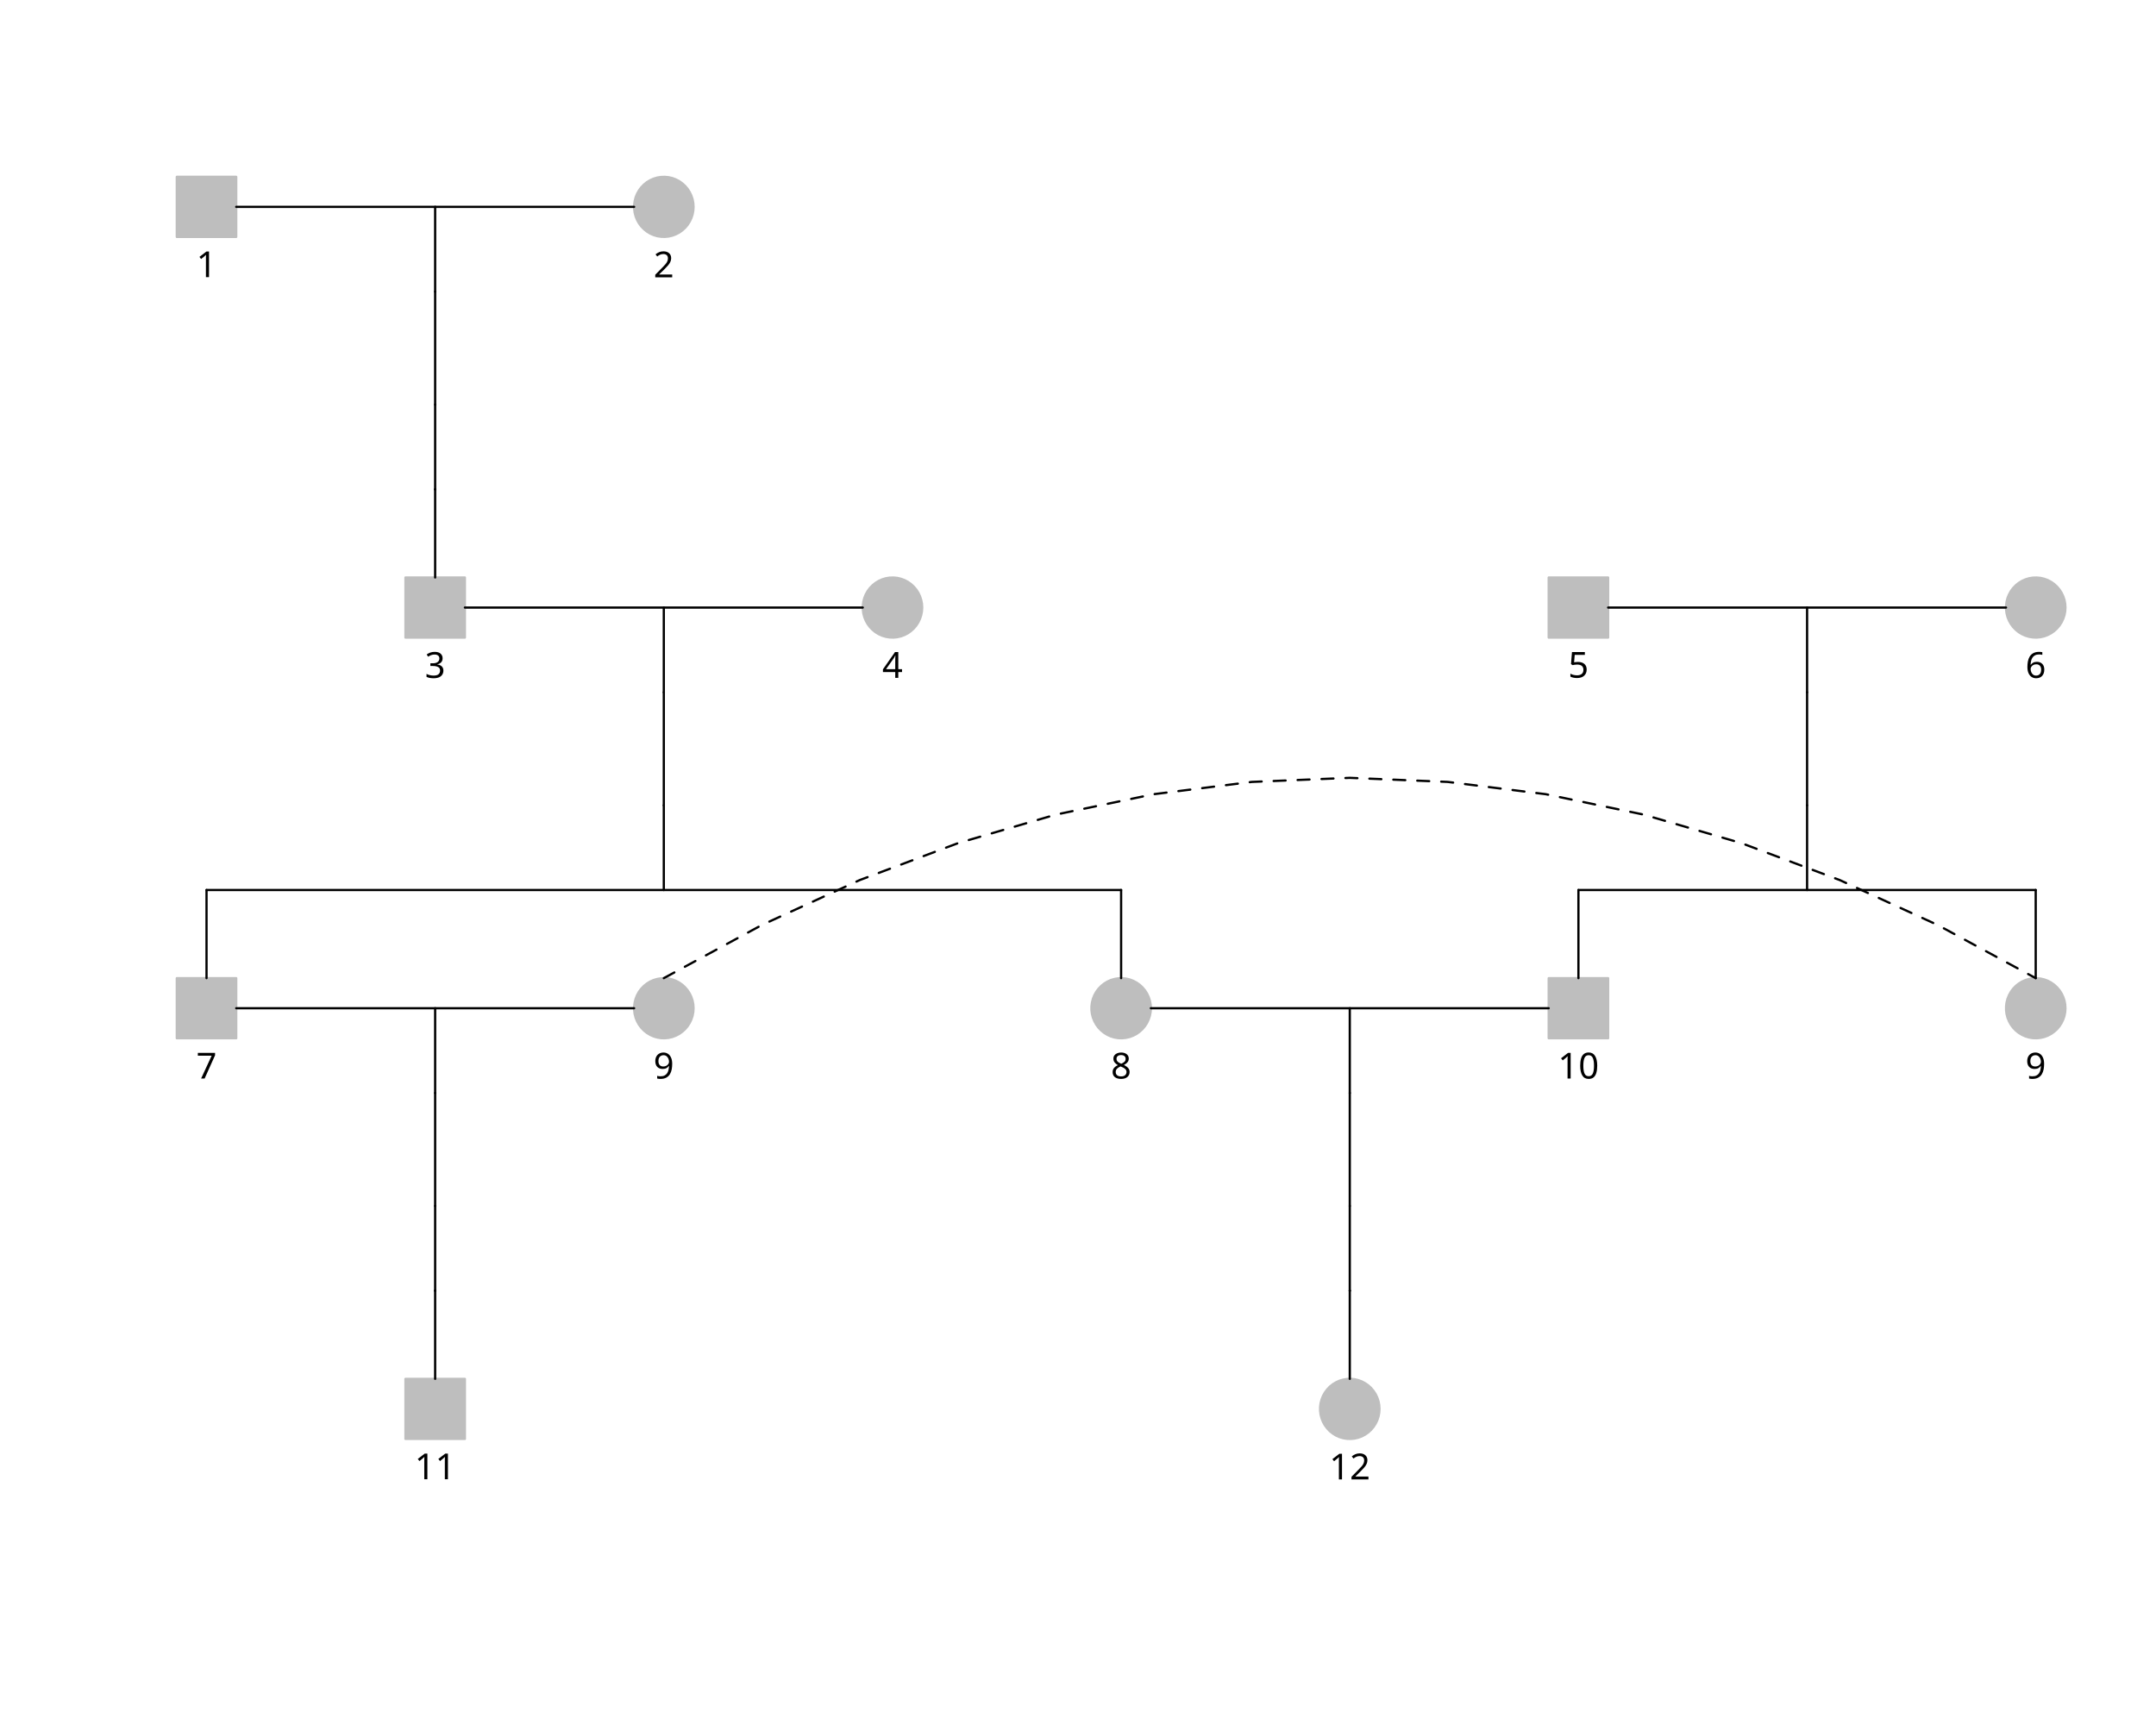
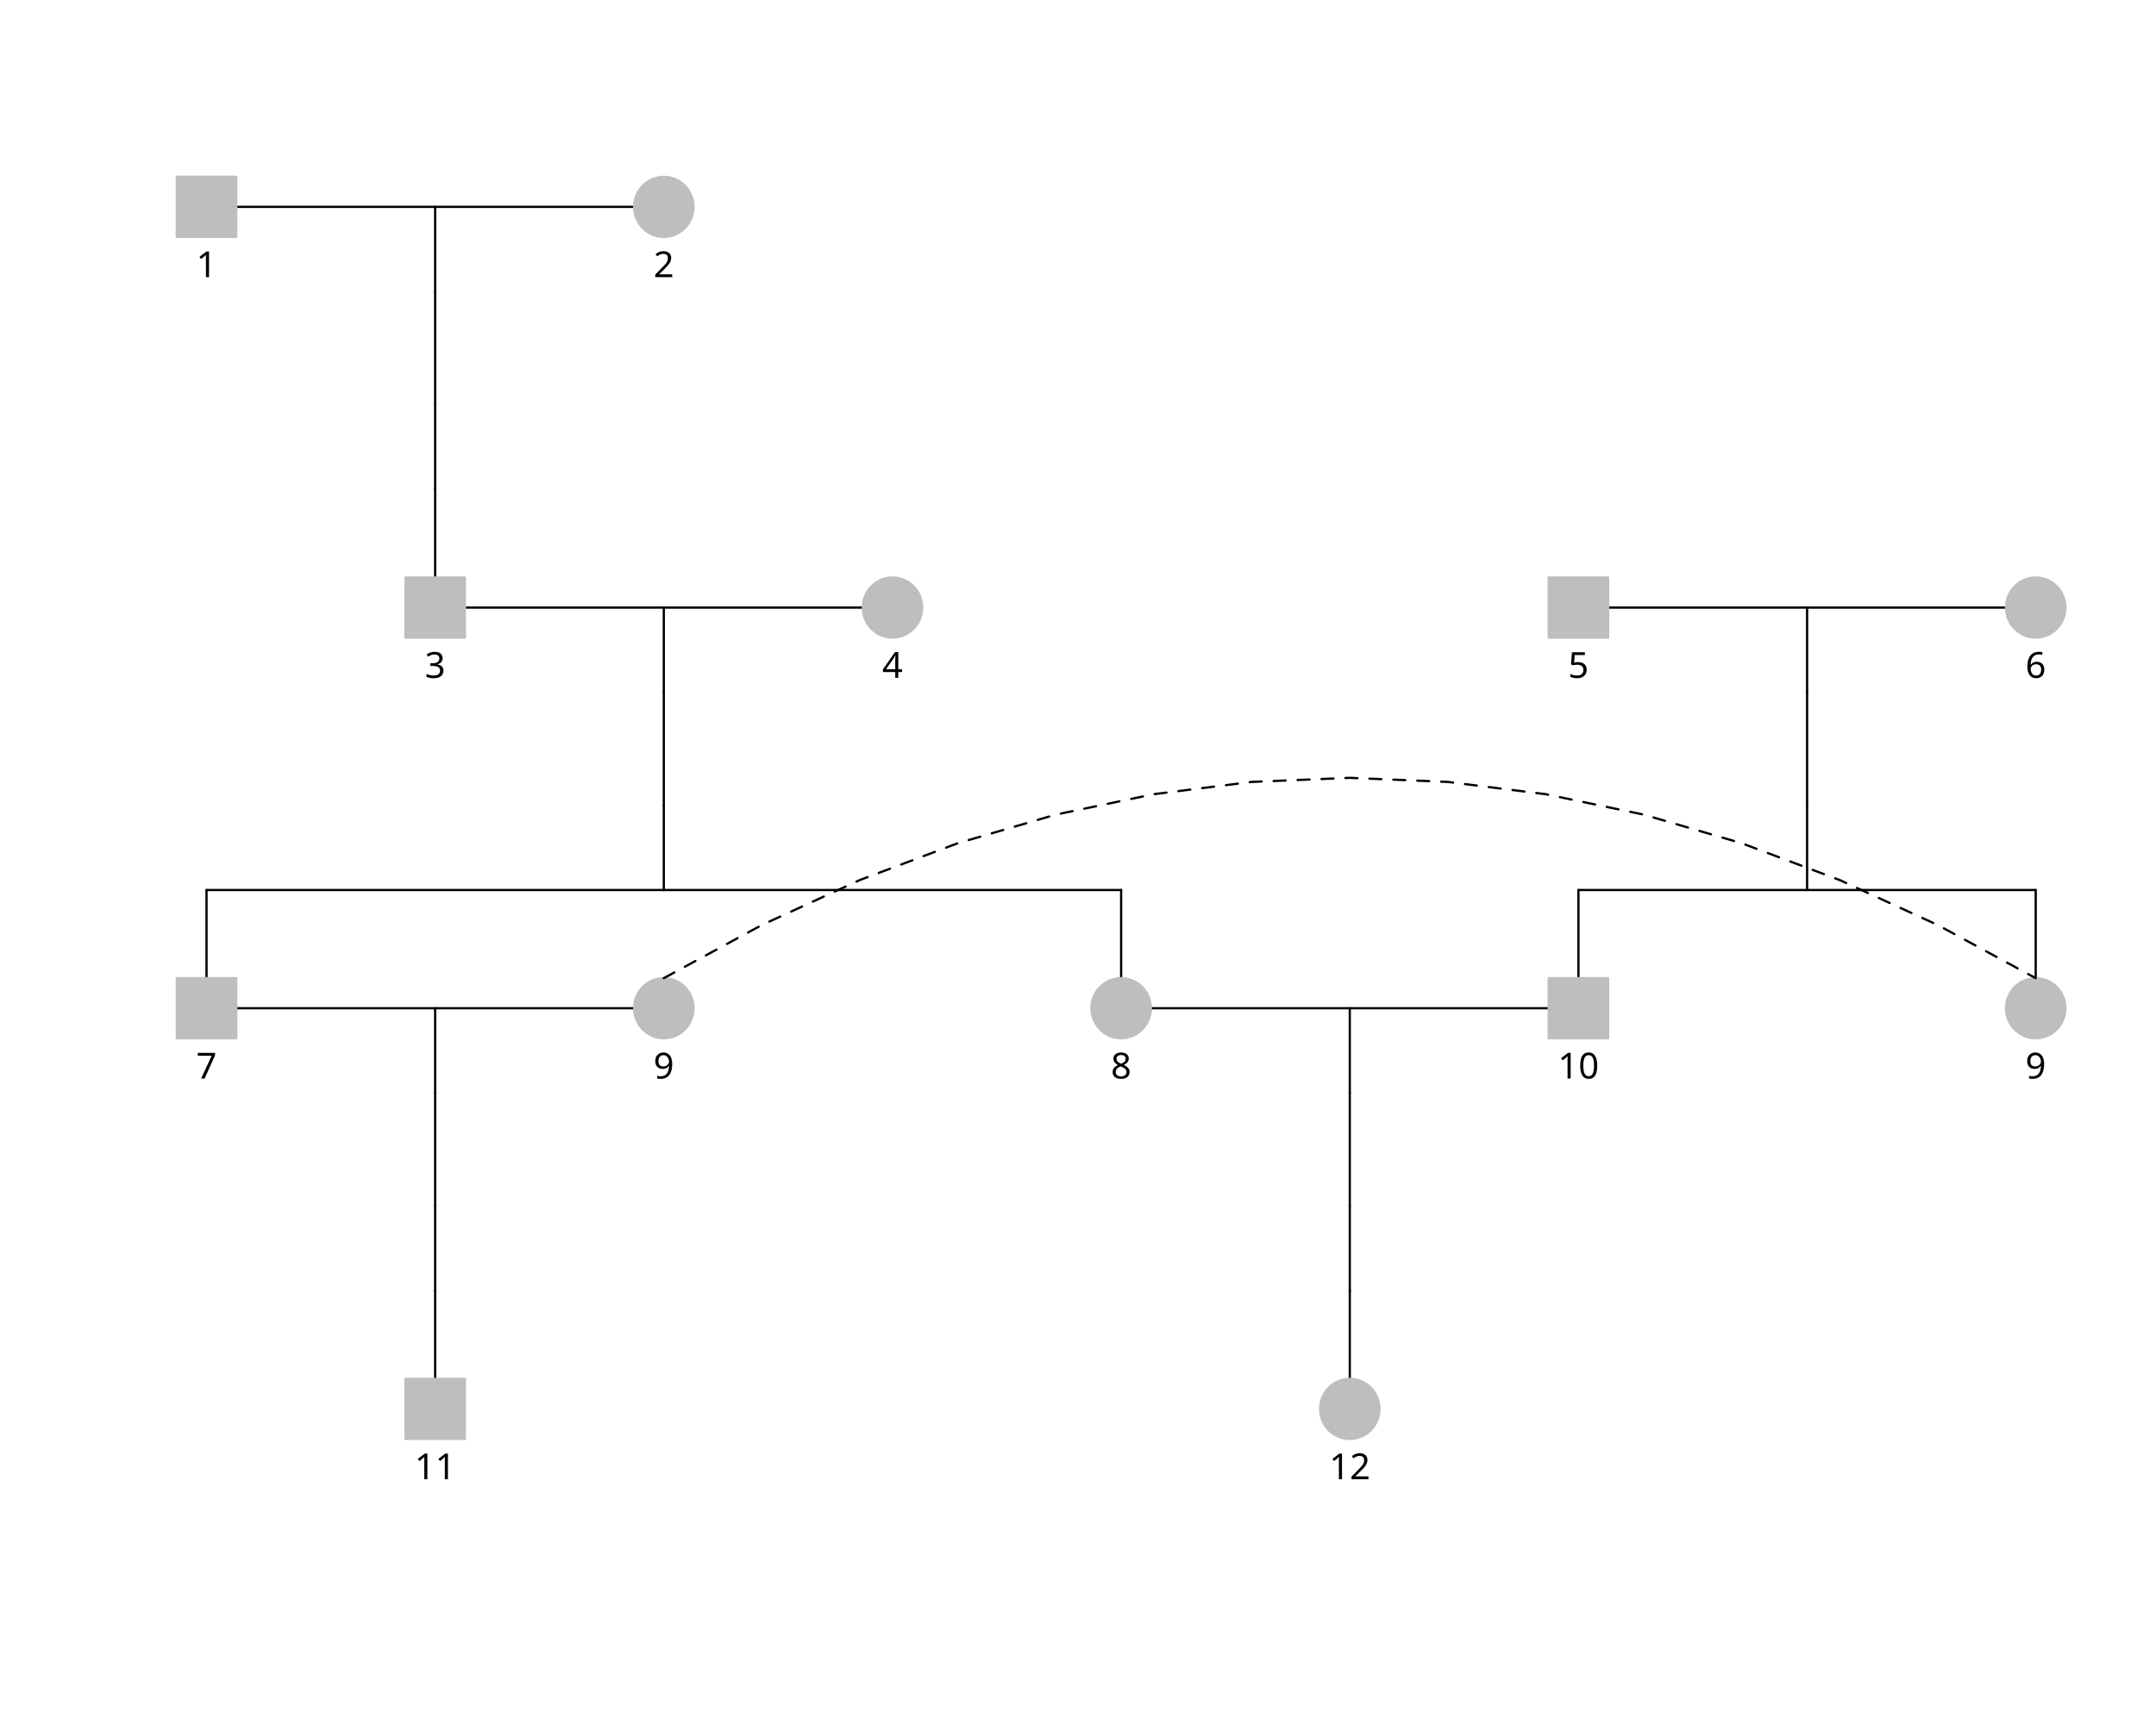
<svg xmlns="http://www.w3.org/2000/svg" class="svglite" data-engine-version="2.0" width="720.00pt" height="576.00pt" viewBox="0 0 720.00 576.00">
  <defs>
    <style type="text/css">
    .svglite line, .svglite polyline, .svglite polygon, .svglite path, .svglite rect, .svglite circle {
      fill: none;
      stroke: #000000;
      stroke-linecap: round;
      stroke-linejoin: round;
      stroke-miterlimit: 10.00;
    }
  </style>
  </defs>
  <rect width="100%" height="100%" style="stroke: none; fill: #FFFFFF;" />
  <defs>
    <clipPath id="cpMC4wMHw3MjAuMDB8MC4wMHw1NzYuMDA=">
      <rect x="0.00" y="0.00" width="720.00" height="576.00" />
    </clipPath>
  </defs>
  <g clip-path="url(#cpMC4wMHw3MjAuMDB8MC4wMHw1NzYuMDA=)">
-     <polygon points="59.04,59.04 59.04,79.11 78.89,79.11 78.89,59.04 " style="stroke-width: 0.75; stroke: #BEBEBE; fill: #BEBEBE;" />
-     <polygon points="135.40,192.83 135.40,212.90 155.25,212.90 155.25,192.83 " style="stroke-width: 0.75; stroke: #BEBEBE; fill: #BEBEBE;" />
-     <polygon points="59.04,326.62 59.04,346.69 78.89,346.69 78.89,326.62 " style="stroke-width: 0.75; stroke: #BEBEBE; fill: #BEBEBE;" />
-     <polygon points="135.40,460.42 135.40,480.48 155.25,480.48 155.25,460.42 " style="stroke-width: 0.75; stroke: #BEBEBE; fill: #BEBEBE;" />
-     <polygon points="231.61,69.07 231.53,70.36 231.29,71.62 230.88,72.84 230.33,74.00 229.64,75.08 228.81,76.06 227.87,76.92 226.83,77.66 225.70,78.25 224.51,78.69 223.27,78.98 222.00,79.10 220.73,79.06 219.47,78.86 218.25,78.49 217.09,77.97 216.00,77.30 215.01,76.50 214.12,75.58 213.36,74.55 212.74,73.43 212.26,72.24 211.94,70.99 211.78,69.72 211.78,68.43 211.94,67.16 212.26,65.91 212.74,64.72 213.36,63.60 214.12,62.57 215.01,61.65 216.00,60.84 217.09,60.18 218.25,59.66 219.47,59.29 220.73,59.09 222.00,59.05 223.27,59.17 224.51,59.45 225.70,59.90 226.83,60.49 227.87,61.23 228.81,62.09 229.64,63.07 230.33,64.15 230.88,65.31 231.29,66.53 231.53,67.79 231.61,69.07 " style="stroke-width: 0.75; stroke: #BEBEBE; fill: #BEBEBE;" />
-     <polygon points="307.97,202.87 307.89,204.15 307.64,205.41 307.24,206.63 306.69,207.79 306.00,208.87 305.17,209.85 304.23,210.71 303.19,211.45 302.06,212.04 300.87,212.49 299.63,212.77 298.36,212.90 297.09,212.85 295.83,212.65 294.61,212.28 293.45,211.76 292.36,211.10 291.37,210.29 290.48,209.37 289.72,208.34 289.10,207.22 288.62,206.03 288.30,204.78 288.14,203.51 288.14,202.22 288.30,200.95 288.62,199.70 289.10,198.51 289.72,197.39 290.48,196.36 291.37,195.44 292.36,194.64 293.45,193.97 294.61,193.45 295.83,193.08 297.09,192.88 298.36,192.84 299.63,192.96 300.87,193.25 302.06,193.69 303.19,194.29 304.23,195.02 305.17,195.89 306.00,196.86 306.69,197.94 307.24,199.10 307.64,200.32 307.89,201.58 307.97,202.87 " style="stroke-width: 0.75; stroke: #BEBEBE; fill: #BEBEBE;" />
-     <polygon points="231.61,336.66 231.53,337.94 231.29,339.20 230.88,340.42 230.33,341.58 229.64,342.66 228.81,343.64 227.87,344.50 226.83,345.24 225.70,345.83 224.51,346.28 223.27,346.56 222.00,346.69 220.73,346.65 219.47,346.44 218.25,346.08 217.09,345.55 216.00,344.89 215.01,344.09 214.12,343.16 213.36,342.13 212.74,341.01 212.26,339.82 211.94,338.58 211.78,337.30 211.78,336.02 211.94,334.74 212.26,333.50 212.74,332.30 213.36,331.18 214.12,330.15 215.01,329.23 216.00,328.43 217.09,327.76 218.25,327.24 219.47,326.88 220.73,326.67 222.00,326.63 223.27,326.75 224.51,327.04 225.70,327.48 226.83,328.08 227.87,328.81 228.81,329.68 229.64,330.66 230.33,331.73 230.88,332.89 231.29,334.11 231.53,335.37 231.61,336.66 " style="stroke-width: 0.75; stroke: #BEBEBE; fill: #BEBEBE;" />
-     <polygon points="460.68,470.45 460.60,471.73 460.36,473.00 459.96,474.22 459.41,475.37 458.71,476.45 457.89,477.43 456.95,478.30 455.90,479.03 454.78,479.63 453.58,480.07 452.34,480.36 451.08,480.48 449.81,480.44 448.55,480.23 447.33,479.87 446.17,479.35 445.08,478.68 444.08,477.88 443.20,476.95 442.44,475.92 441.81,474.80 441.34,473.61 441.01,472.37 440.85,471.09 440.85,469.81 441.01,468.53 441.34,467.29 441.81,466.10 442.44,464.98 443.20,463.95 444.08,463.02 445.08,462.22 446.17,461.55 447.33,461.03 448.55,460.67 449.81,460.46 451.08,460.42 452.34,460.54 453.58,460.83 454.78,461.27 455.90,461.87 456.95,462.60 457.89,463.47 458.71,464.45 459.41,465.53 459.96,466.68 460.36,467.90 460.60,469.17 460.68,470.45 " style="stroke-width: 0.75; stroke: #BEBEBE; fill: #BEBEBE;" />
-     <polygon points="517.19,192.83 517.19,212.90 537.04,212.90 537.04,192.83 " style="stroke-width: 0.75; stroke: #BEBEBE; fill: #BEBEBE;" />
-     <polygon points="384.33,336.66 384.25,337.94 384.00,339.20 383.60,340.42 383.05,341.58 382.36,342.66 381.53,343.64 380.59,344.50 379.55,345.24 378.42,345.83 377.22,346.28 375.98,346.56 374.72,346.69 373.45,346.65 372.19,346.44 370.97,346.08 369.81,345.55 368.72,344.89 367.73,344.09 366.84,343.16 366.08,342.13 365.46,341.01 364.98,339.82 364.66,338.58 364.49,337.30 364.49,336.02 364.66,334.74 364.98,333.50 365.46,332.30 366.08,331.18 366.84,330.15 367.73,329.23 368.72,328.43 369.81,327.76 370.97,327.24 372.19,326.88 373.45,326.67 374.72,326.63 375.98,326.75 377.22,327.04 378.42,327.48 379.55,328.08 380.59,328.81 381.53,329.68 382.36,330.66 383.05,331.73 383.60,332.89 384.00,334.11 384.25,335.37 384.33,336.66 " style="stroke-width: 0.75; stroke: #BEBEBE; fill: #BEBEBE;" />
-     <polygon points="689.76,202.87 689.68,204.15 689.44,205.41 689.03,206.63 688.48,207.79 687.79,208.87 686.96,209.85 686.02,210.71 684.98,211.45 683.85,212.04 682.66,212.49 681.42,212.77 680.15,212.90 678.88,212.85 677.62,212.65 676.41,212.28 675.24,211.76 674.15,211.10 673.16,210.29 672.27,209.37 671.51,208.34 670.89,207.22 670.41,206.03 670.09,204.78 669.93,203.51 669.93,202.22 670.09,200.95 670.41,199.70 670.89,198.51 671.51,197.39 672.27,196.36 673.16,195.44 674.15,194.64 675.24,193.97 676.41,193.45 677.62,193.08 678.88,192.88 680.15,192.84 681.42,192.96 682.66,193.25 683.85,193.69 684.98,194.29 686.02,195.02 686.96,195.89 687.79,196.86 688.48,197.94 689.03,199.10 689.44,200.32 689.68,201.58 689.76,202.87 " style="stroke-width: 0.75; stroke: #BEBEBE; fill: #BEBEBE;" />
-     <polygon points="517.19,326.62 517.19,346.69 537.04,346.69 537.04,326.62 " style="stroke-width: 0.75; stroke: #BEBEBE; fill: #BEBEBE;" />
-     <polygon points="689.76,336.66 689.68,337.94 689.44,339.20 689.03,340.42 688.48,341.58 687.79,342.66 686.96,343.64 686.02,344.50 684.98,345.24 683.85,345.83 682.66,346.28 681.42,346.56 680.15,346.69 678.88,346.65 677.62,346.44 676.41,346.08 675.24,345.55 674.15,344.89 673.16,344.09 672.27,343.16 671.51,342.13 670.89,341.01 670.41,339.82 670.09,338.58 669.93,337.30 669.93,336.02 670.09,334.74 670.41,333.50 670.89,332.30 671.51,331.18 672.27,330.15 673.16,329.23 674.15,328.43 675.24,327.76 676.41,327.24 677.62,326.88 678.88,326.67 680.15,326.63 681.42,326.75 682.66,327.04 683.85,327.48 684.98,328.08 686.02,328.81 686.96,329.68 687.79,330.66 688.48,331.73 689.03,332.89 689.44,334.11 689.68,335.37 689.76,336.66 " style="stroke-width: 0.75; stroke: #BEBEBE; fill: #BEBEBE;" />
-     <text x="68.97" y="92.55" text-anchor="middle" style="font-size: 12.00px; font-family: sans;" textLength="6.67px" lengthAdjust="spacingAndGlyphs">1</text>
-     <text x="145.32" y="226.35" text-anchor="middle" style="font-size: 12.00px; font-family: sans;" textLength="6.67px" lengthAdjust="spacingAndGlyphs">3</text>
-     <text x="68.97" y="360.13" text-anchor="middle" style="font-size: 12.00px; font-family: sans;" textLength="6.67px" lengthAdjust="spacingAndGlyphs">7</text>
-     <text x="145.32" y="493.93" text-anchor="middle" style="font-size: 12.00px; font-family: sans;" textLength="13.35px" lengthAdjust="spacingAndGlyphs">11</text>
-     <text x="221.68" y="92.61" text-anchor="middle" style="font-size: 12.00px; font-family: sans;" textLength="6.67px" lengthAdjust="spacingAndGlyphs">2</text>
-     <text x="298.04" y="226.34" text-anchor="middle" style="font-size: 12.00px; font-family: sans;" textLength="6.67px" lengthAdjust="spacingAndGlyphs">4</text>
-     <text x="221.68" y="360.14" text-anchor="middle" style="font-size: 12.00px; font-family: sans;" textLength="6.67px" lengthAdjust="spacingAndGlyphs">9</text>
-     <text x="450.76" y="493.99" text-anchor="middle" style="font-size: 12.00px; font-family: sans;" textLength="13.35px" lengthAdjust="spacingAndGlyphs">12</text>
-     <text x="527.12" y="226.28" text-anchor="middle" style="font-size: 12.00px; font-family: sans;" textLength="6.67px" lengthAdjust="spacingAndGlyphs">5</text>
-     <text x="374.40" y="360.14" text-anchor="middle" style="font-size: 12.00px; font-family: sans;" textLength="6.67px" lengthAdjust="spacingAndGlyphs">8</text>
-     <text x="679.83" y="226.35" text-anchor="middle" style="font-size: 12.00px; font-family: sans;" textLength="6.67px" lengthAdjust="spacingAndGlyphs">6</text>
-     <text x="527.12" y="360.14" text-anchor="middle" style="font-size: 12.00px; font-family: sans;" textLength="13.35px" lengthAdjust="spacingAndGlyphs">10</text>
-     <text x="679.83" y="360.14" text-anchor="middle" style="font-size: 12.00px; font-family: sans;" textLength="6.67px" lengthAdjust="spacingAndGlyphs">9</text>
    <line x1="78.89" y1="69.07" x2="211.76" y2="69.07" style="stroke-width: 0.75;" />
    <line x1="155.25" y1="202.87" x2="288.12" y2="202.87" style="stroke-width: 0.75;" />
    <line x1="78.89" y1="336.66" x2="211.76" y2="336.66" style="stroke-width: 0.75;" />
    <line x1="537.04" y1="202.87" x2="669.91" y2="202.87" style="stroke-width: 0.75;" />
    <line x1="384.33" y1="336.66" x2="517.19" y2="336.66" style="stroke-width: 0.75;" />
    <line x1="145.32" y1="192.83" x2="145.32" y2="163.40" style="stroke-width: 0.75;" />
    <line x1="145.32" y1="163.40" x2="145.32" y2="163.40" style="stroke-width: 0.75;" />
    <line x1="145.32" y1="163.40" x2="145.32" y2="135.10" style="stroke-width: 0.75;" />
    <line x1="145.32" y1="135.10" x2="145.32" y2="97.37" style="stroke-width: 0.75;" />
    <line x1="145.32" y1="97.37" x2="145.32" y2="69.07" style="stroke-width: 0.75;" />
    <line x1="68.97" y1="326.62" x2="68.97" y2="297.19" style="stroke-width: 0.75;" />
    <line x1="374.40" y1="326.62" x2="374.40" y2="297.19" style="stroke-width: 0.75;" />
    <line x1="68.97" y1="297.19" x2="374.40" y2="297.19" style="stroke-width: 0.75;" />
    <line x1="221.68" y1="297.19" x2="221.68" y2="268.89" style="stroke-width: 0.75;" />
    <line x1="221.68" y1="268.89" x2="221.68" y2="231.16" style="stroke-width: 0.75;" />
    <line x1="221.68" y1="231.16" x2="221.68" y2="202.87" style="stroke-width: 0.75;" />
    <line x1="527.12" y1="326.62" x2="527.12" y2="297.19" style="stroke-width: 0.75;" />
    <line x1="679.83" y1="326.62" x2="679.83" y2="297.19" style="stroke-width: 0.75;" />
    <line x1="527.12" y1="297.19" x2="679.83" y2="297.19" style="stroke-width: 0.75;" />
    <line x1="603.48" y1="297.19" x2="603.48" y2="268.89" style="stroke-width: 0.75;" />
    <line x1="603.48" y1="268.89" x2="603.48" y2="231.16" style="stroke-width: 0.75;" />
    <line x1="603.48" y1="231.16" x2="603.48" y2="202.87" style="stroke-width: 0.75;" />
    <line x1="145.32" y1="460.42" x2="145.32" y2="430.98" style="stroke-width: 0.75;" />
    <line x1="145.32" y1="430.98" x2="145.32" y2="430.98" style="stroke-width: 0.75;" />
    <line x1="145.32" y1="430.98" x2="145.32" y2="402.68" style="stroke-width: 0.75;" />
    <line x1="145.32" y1="402.68" x2="145.32" y2="364.96" style="stroke-width: 0.75;" />
    <line x1="145.32" y1="364.96" x2="145.32" y2="336.66" style="stroke-width: 0.75;" />
    <line x1="450.76" y1="460.42" x2="450.76" y2="430.98" style="stroke-width: 0.75;" />
    <line x1="450.76" y1="430.98" x2="450.76" y2="430.98" style="stroke-width: 0.75;" />
    <line x1="450.76" y1="430.98" x2="450.76" y2="402.68" style="stroke-width: 0.75;" />
    <line x1="450.76" y1="402.68" x2="450.76" y2="364.96" style="stroke-width: 0.75;" />
    <line x1="450.76" y1="364.96" x2="450.76" y2="336.66" style="stroke-width: 0.75;" />
+     <polygon points="59.04,59.04 59.04,79.11 78.89,79.11 78.89,59.04 " style="stroke-width: 0.75; stroke: #BEBEBE; fill: #BEBEBE;" />
+     <polygon points="135.40,192.83 135.40,212.90 155.25,212.90 155.25,192.83 " style="stroke-width: 0.75; stroke: #BEBEBE; fill: #BEBEBE;" />
+     <polygon points="59.04,326.62 59.04,346.69 78.89,346.69 78.89,326.62 " style="stroke-width: 0.75; stroke: #BEBEBE; fill: #BEBEBE;" />
+     <polygon points="135.40,460.42 135.40,480.48 155.25,480.48 155.25,460.42 " style="stroke-width: 0.75; stroke: #BEBEBE; fill: #BEBEBE;" />
+     <polygon points="231.61,69.07 231.53,70.36 231.29,71.62 230.88,72.84 230.33,74.00 229.64,75.08 228.81,76.06 227.87,76.92 226.83,77.66 225.70,78.25 224.51,78.69 223.27,78.98 222.00,79.10 220.73,79.06 219.47,78.86 218.25,78.49 217.09,77.97 216.00,77.30 215.01,76.50 214.12,75.58 213.36,74.55 212.74,73.43 212.26,72.24 211.94,70.99 211.78,69.72 211.78,68.43 211.94,67.16 212.26,65.91 212.74,64.72 213.36,63.60 214.12,62.57 215.01,61.65 216.00,60.84 217.09,60.18 218.25,59.66 219.47,59.29 220.73,59.09 222.00,59.05 223.27,59.17 224.51,59.45 225.70,59.90 226.83,60.49 227.87,61.23 228.81,62.09 229.64,63.07 230.33,64.15 230.88,65.31 231.29,66.53 231.53,67.79 231.61,69.07 " style="stroke-width: 0.75; stroke: #BEBEBE; fill: #BEBEBE;" />
+     <polygon points="307.97,202.87 307.89,204.15 307.64,205.41 307.24,206.63 306.69,207.79 306.00,208.87 305.17,209.85 304.23,210.71 303.19,211.45 302.06,212.04 300.87,212.49 299.63,212.77 298.36,212.90 297.09,212.85 295.83,212.65 294.61,212.28 293.45,211.76 292.36,211.10 291.37,210.29 290.48,209.37 289.72,208.34 289.10,207.22 288.62,206.03 288.30,204.78 288.14,203.51 288.14,202.22 288.30,200.95 288.62,199.70 289.10,198.51 289.72,197.39 290.48,196.36 291.37,195.44 292.36,194.64 293.45,193.97 294.61,193.45 295.83,193.08 297.09,192.88 298.36,192.84 299.63,192.96 300.87,193.25 302.06,193.69 303.19,194.29 304.23,195.02 305.17,195.89 306.00,196.86 306.69,197.94 307.24,199.10 307.64,200.32 307.89,201.58 307.97,202.87 " style="stroke-width: 0.75; stroke: #BEBEBE; fill: #BEBEBE;" />
+     <polygon points="231.61,336.66 231.53,337.94 231.29,339.20 230.88,340.42 230.33,341.58 229.64,342.66 228.81,343.64 227.87,344.50 226.83,345.24 225.70,345.83 224.51,346.28 223.27,346.56 222.00,346.69 220.73,346.65 219.47,346.44 218.25,346.08 217.09,345.55 216.00,344.89 215.01,344.09 214.12,343.16 213.36,342.13 212.74,341.01 212.26,339.82 211.94,338.58 211.78,337.30 211.78,336.02 211.94,334.74 212.26,333.50 212.74,332.30 213.36,331.18 214.12,330.15 215.01,329.23 216.00,328.43 217.09,327.76 218.25,327.24 219.47,326.88 220.73,326.67 222.00,326.63 223.27,326.75 224.51,327.04 225.70,327.48 226.83,328.08 227.87,328.81 228.81,329.68 229.64,330.66 230.33,331.73 230.88,332.89 231.29,334.11 231.53,335.37 231.61,336.66 " style="stroke-width: 0.75; stroke: #BEBEBE; fill: #BEBEBE;" />
+     <polygon points="460.68,470.45 460.60,471.73 460.36,473.00 459.96,474.22 459.41,475.37 458.71,476.45 457.89,477.43 456.95,478.30 455.90,479.03 454.78,479.63 453.58,480.07 452.34,480.36 451.08,480.48 449.81,480.44 448.55,480.23 447.33,479.87 446.17,479.35 445.08,478.68 444.08,477.88 443.20,476.95 442.44,475.92 441.81,474.80 441.34,473.61 441.01,472.37 440.85,471.09 440.85,469.81 441.01,468.53 441.34,467.29 441.81,466.10 442.44,464.98 443.20,463.95 444.08,463.02 445.08,462.22 446.17,461.55 447.33,461.03 448.55,460.67 449.81,460.46 451.08,460.42 452.34,460.54 453.58,460.83 454.78,461.27 455.90,461.87 456.95,462.60 457.89,463.47 458.71,464.45 459.41,465.53 459.96,466.68 460.36,467.90 460.60,469.17 460.68,470.45 " style="stroke-width: 0.75; stroke: #BEBEBE; fill: #BEBEBE;" />
+     <polygon points="517.19,192.83 517.19,212.90 537.04,212.90 537.04,192.83 " style="stroke-width: 0.75; stroke: #BEBEBE; fill: #BEBEBE;" />
+     <polygon points="384.33,336.66 384.25,337.94 384.00,339.20 383.60,340.42 383.05,341.58 382.36,342.66 381.53,343.64 380.59,344.50 379.55,345.24 378.42,345.83 377.22,346.28 375.98,346.56 374.72,346.69 373.45,346.65 372.19,346.44 370.97,346.08 369.81,345.55 368.72,344.89 367.73,344.09 366.84,343.16 366.08,342.13 365.46,341.01 364.98,339.82 364.66,338.58 364.49,337.30 364.49,336.02 364.66,334.74 364.98,333.50 365.46,332.30 366.08,331.18 366.84,330.15 367.73,329.23 368.72,328.43 369.81,327.76 370.97,327.24 372.19,326.88 373.45,326.67 374.72,326.63 375.98,326.75 377.22,327.04 378.42,327.48 379.55,328.08 380.59,328.81 381.53,329.68 382.36,330.66 383.05,331.73 383.60,332.89 384.00,334.11 384.25,335.37 384.33,336.66 " style="stroke-width: 0.75; stroke: #BEBEBE; fill: #BEBEBE;" />
+     <polygon points="689.76,202.87 689.68,204.15 689.44,205.41 689.03,206.63 688.48,207.79 687.79,208.87 686.96,209.85 686.02,210.71 684.98,211.45 683.85,212.04 682.66,212.49 681.42,212.77 680.15,212.90 678.88,212.85 677.62,212.65 676.41,212.28 675.24,211.76 674.15,211.10 673.16,210.29 672.27,209.37 671.51,208.34 670.89,207.22 670.41,206.03 670.09,204.78 669.93,203.51 669.93,202.22 670.09,200.95 670.41,199.70 670.89,198.51 671.51,197.39 672.27,196.36 673.16,195.44 674.15,194.64 675.24,193.97 676.41,193.45 677.62,193.08 678.88,192.88 680.15,192.84 681.42,192.96 682.66,193.25 683.85,193.69 684.98,194.29 686.02,195.02 686.96,195.89 687.79,196.86 688.48,197.94 689.03,199.10 689.44,200.32 689.68,201.58 689.76,202.87 " style="stroke-width: 0.75; stroke: #BEBEBE; fill: #BEBEBE;" />
+     <polygon points="517.19,326.62 517.19,346.69 537.04,346.69 537.04,326.62 " style="stroke-width: 0.75; stroke: #BEBEBE; fill: #BEBEBE;" />
+     <polygon points="689.76,336.66 689.68,337.94 689.44,339.20 689.03,340.42 688.48,341.58 687.79,342.66 686.96,343.64 686.02,344.50 684.98,345.24 683.85,345.83 682.66,346.28 681.42,346.56 680.15,346.69 678.88,346.65 677.62,346.44 676.41,346.08 675.24,345.55 674.15,344.89 673.16,344.09 672.27,343.16 671.51,342.13 670.89,341.01 670.41,339.82 670.09,338.58 669.93,337.30 669.93,336.02 670.09,334.74 670.41,333.50 670.89,332.30 671.51,331.18 672.27,330.15 673.16,329.23 674.15,328.43 675.24,327.76 676.41,327.24 677.62,326.88 678.88,326.67 680.15,326.63 681.42,326.75 682.66,327.04 683.85,327.48 684.98,328.08 686.02,328.81 686.96,329.68 687.79,330.66 688.48,331.73 689.03,332.89 689.44,334.11 689.68,335.37 689.76,336.66 " style="stroke-width: 0.75; stroke: #BEBEBE; fill: #BEBEBE;" />
    <polyline points="221.68,326.62 254.41,308.88 287.13,293.86 319.86,281.57 352.58,272.01 385.31,265.19 418.03,261.09 450.76,259.73 483.48,261.09 516.21,265.19 548.93,272.01 581.66,281.57 614.38,293.86 647.11,308.88 679.83,326.62 " style="stroke-width: 0.75; stroke-dasharray: 4.00,4.00;" />
+     <text x="68.97" y="92.55" text-anchor="middle" style="font-size: 12.00px; font-family: sans;" textLength="6.67px" lengthAdjust="spacingAndGlyphs">1</text>
+     <text x="145.32" y="226.34" text-anchor="middle" style="font-size: 12.00px; font-family: sans;" textLength="6.67px" lengthAdjust="spacingAndGlyphs">3</text>
+     <text x="68.97" y="360.13" text-anchor="middle" style="font-size: 12.00px; font-family: sans;" textLength="6.67px" lengthAdjust="spacingAndGlyphs">7</text>
+     <text x="145.32" y="493.93" text-anchor="middle" style="font-size: 12.00px; font-family: sans;" textLength="13.35px" lengthAdjust="spacingAndGlyphs">11</text>
+     <text x="221.68" y="92.55" text-anchor="middle" style="font-size: 12.00px; font-family: sans;" textLength="6.67px" lengthAdjust="spacingAndGlyphs">2</text>
+     <text x="298.04" y="226.34" text-anchor="middle" style="font-size: 12.00px; font-family: sans;" textLength="6.67px" lengthAdjust="spacingAndGlyphs">4</text>
+     <text x="221.68" y="360.13" text-anchor="middle" style="font-size: 12.00px; font-family: sans;" textLength="6.67px" lengthAdjust="spacingAndGlyphs">9</text>
+     <text x="450.76" y="493.93" text-anchor="middle" style="font-size: 12.00px; font-family: sans;" textLength="13.35px" lengthAdjust="spacingAndGlyphs">12</text>
+     <text x="527.12" y="226.34" text-anchor="middle" style="font-size: 12.00px; font-family: sans;" textLength="6.67px" lengthAdjust="spacingAndGlyphs">5</text>
+     <text x="374.40" y="360.13" text-anchor="middle" style="font-size: 12.00px; font-family: sans;" textLength="6.67px" lengthAdjust="spacingAndGlyphs">8</text>
+     <text x="679.83" y="226.34" text-anchor="middle" style="font-size: 12.00px; font-family: sans;" textLength="6.67px" lengthAdjust="spacingAndGlyphs">6</text>
+     <text x="527.12" y="360.13" text-anchor="middle" style="font-size: 12.00px; font-family: sans;" textLength="13.35px" lengthAdjust="spacingAndGlyphs">10</text>
+     <text x="679.83" y="360.13" text-anchor="middle" style="font-size: 12.00px; font-family: sans;" textLength="6.67px" lengthAdjust="spacingAndGlyphs">9</text>
  </g>
</svg>
